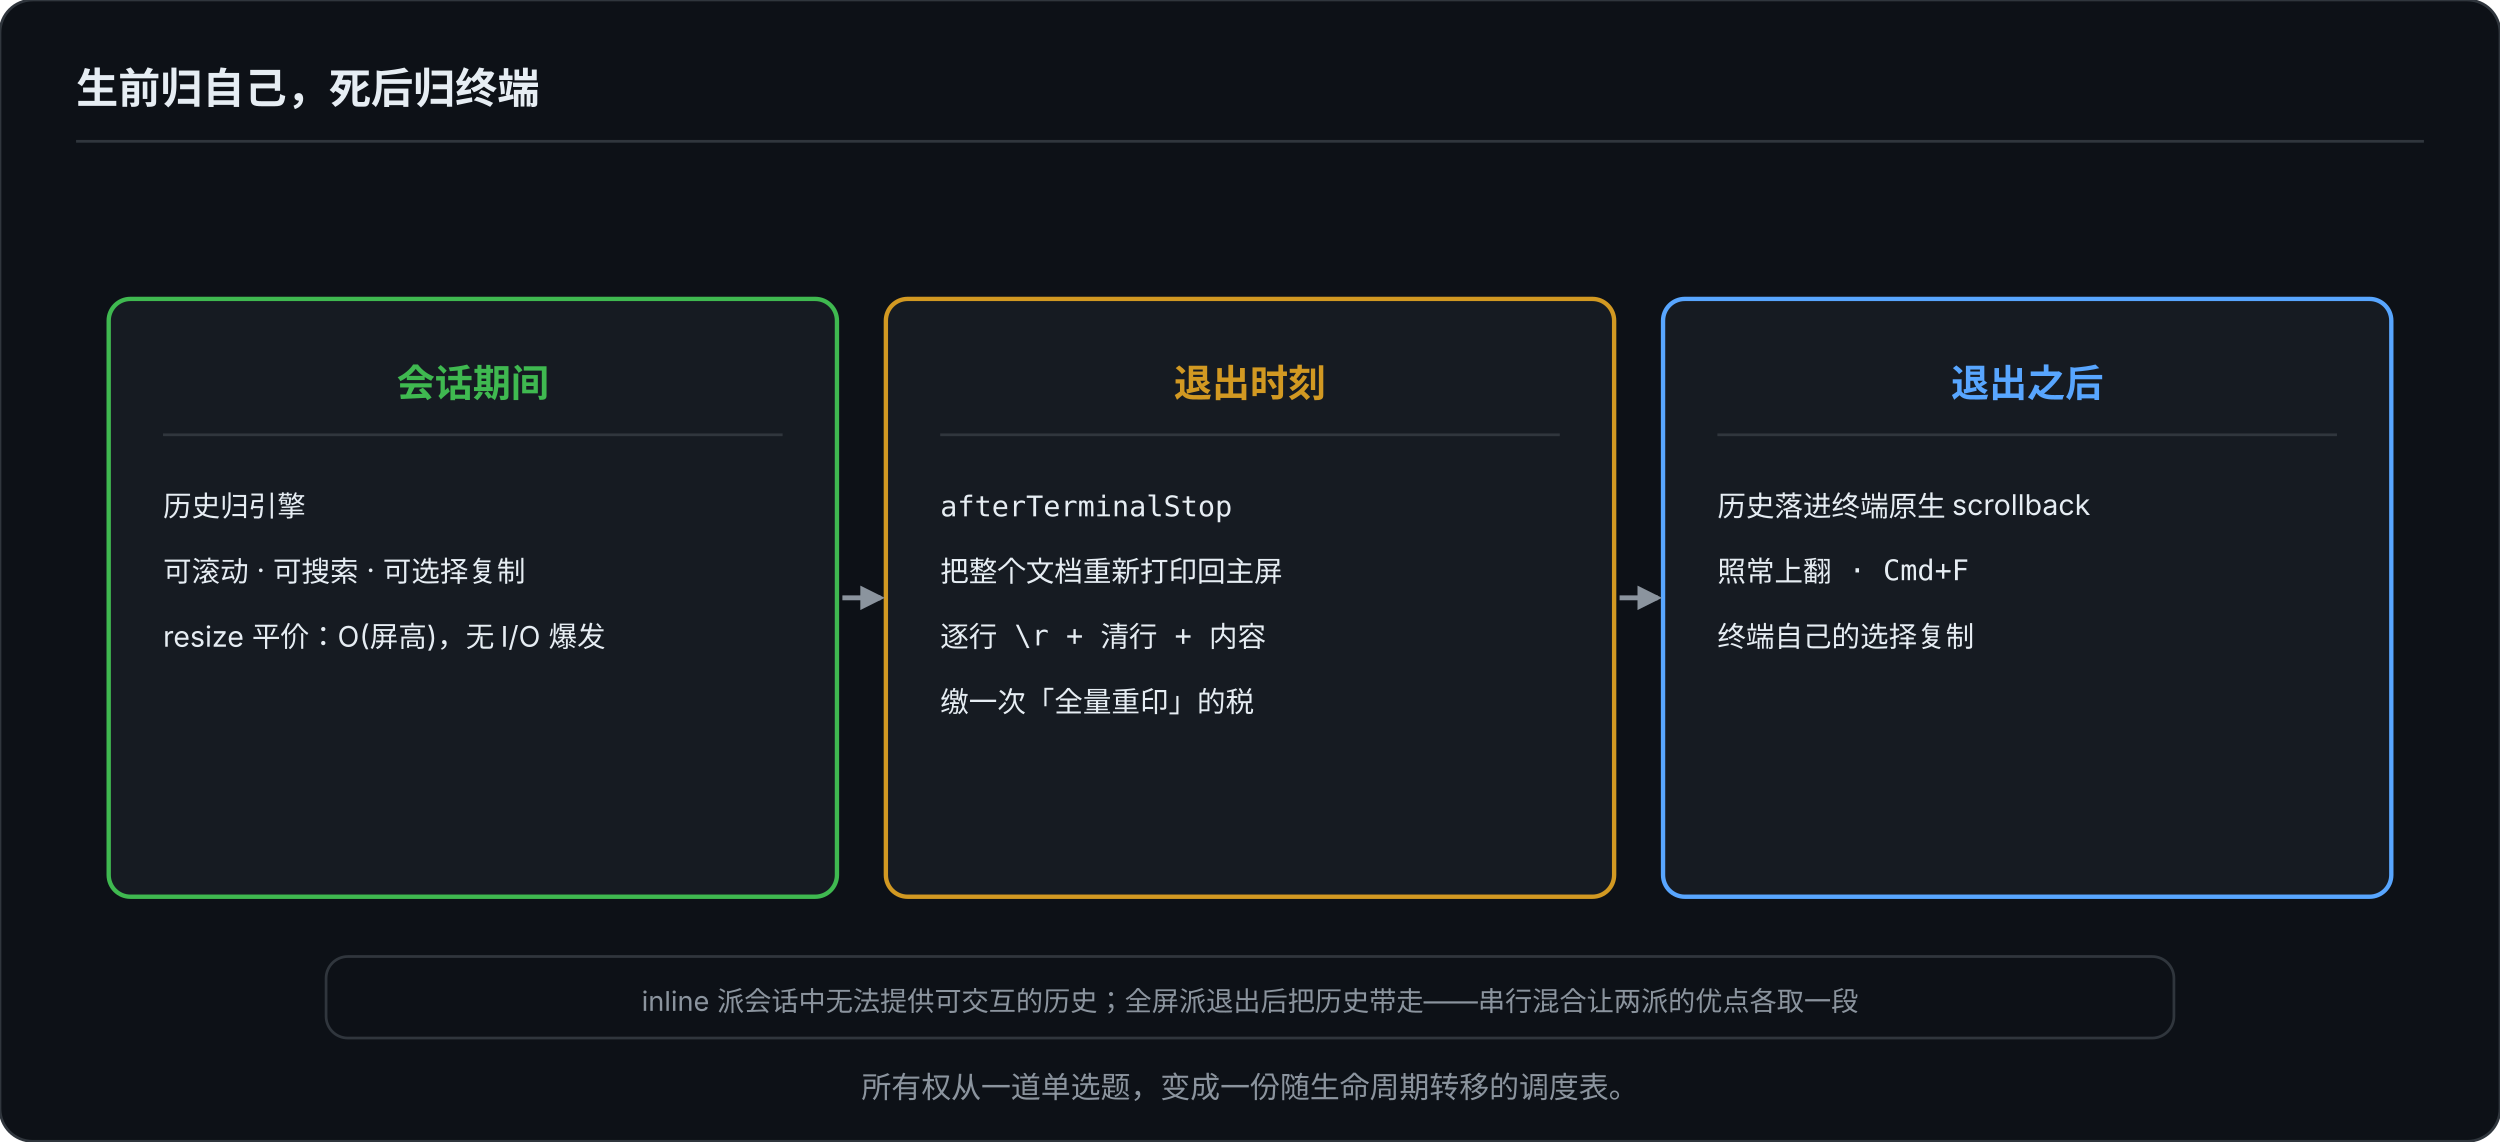
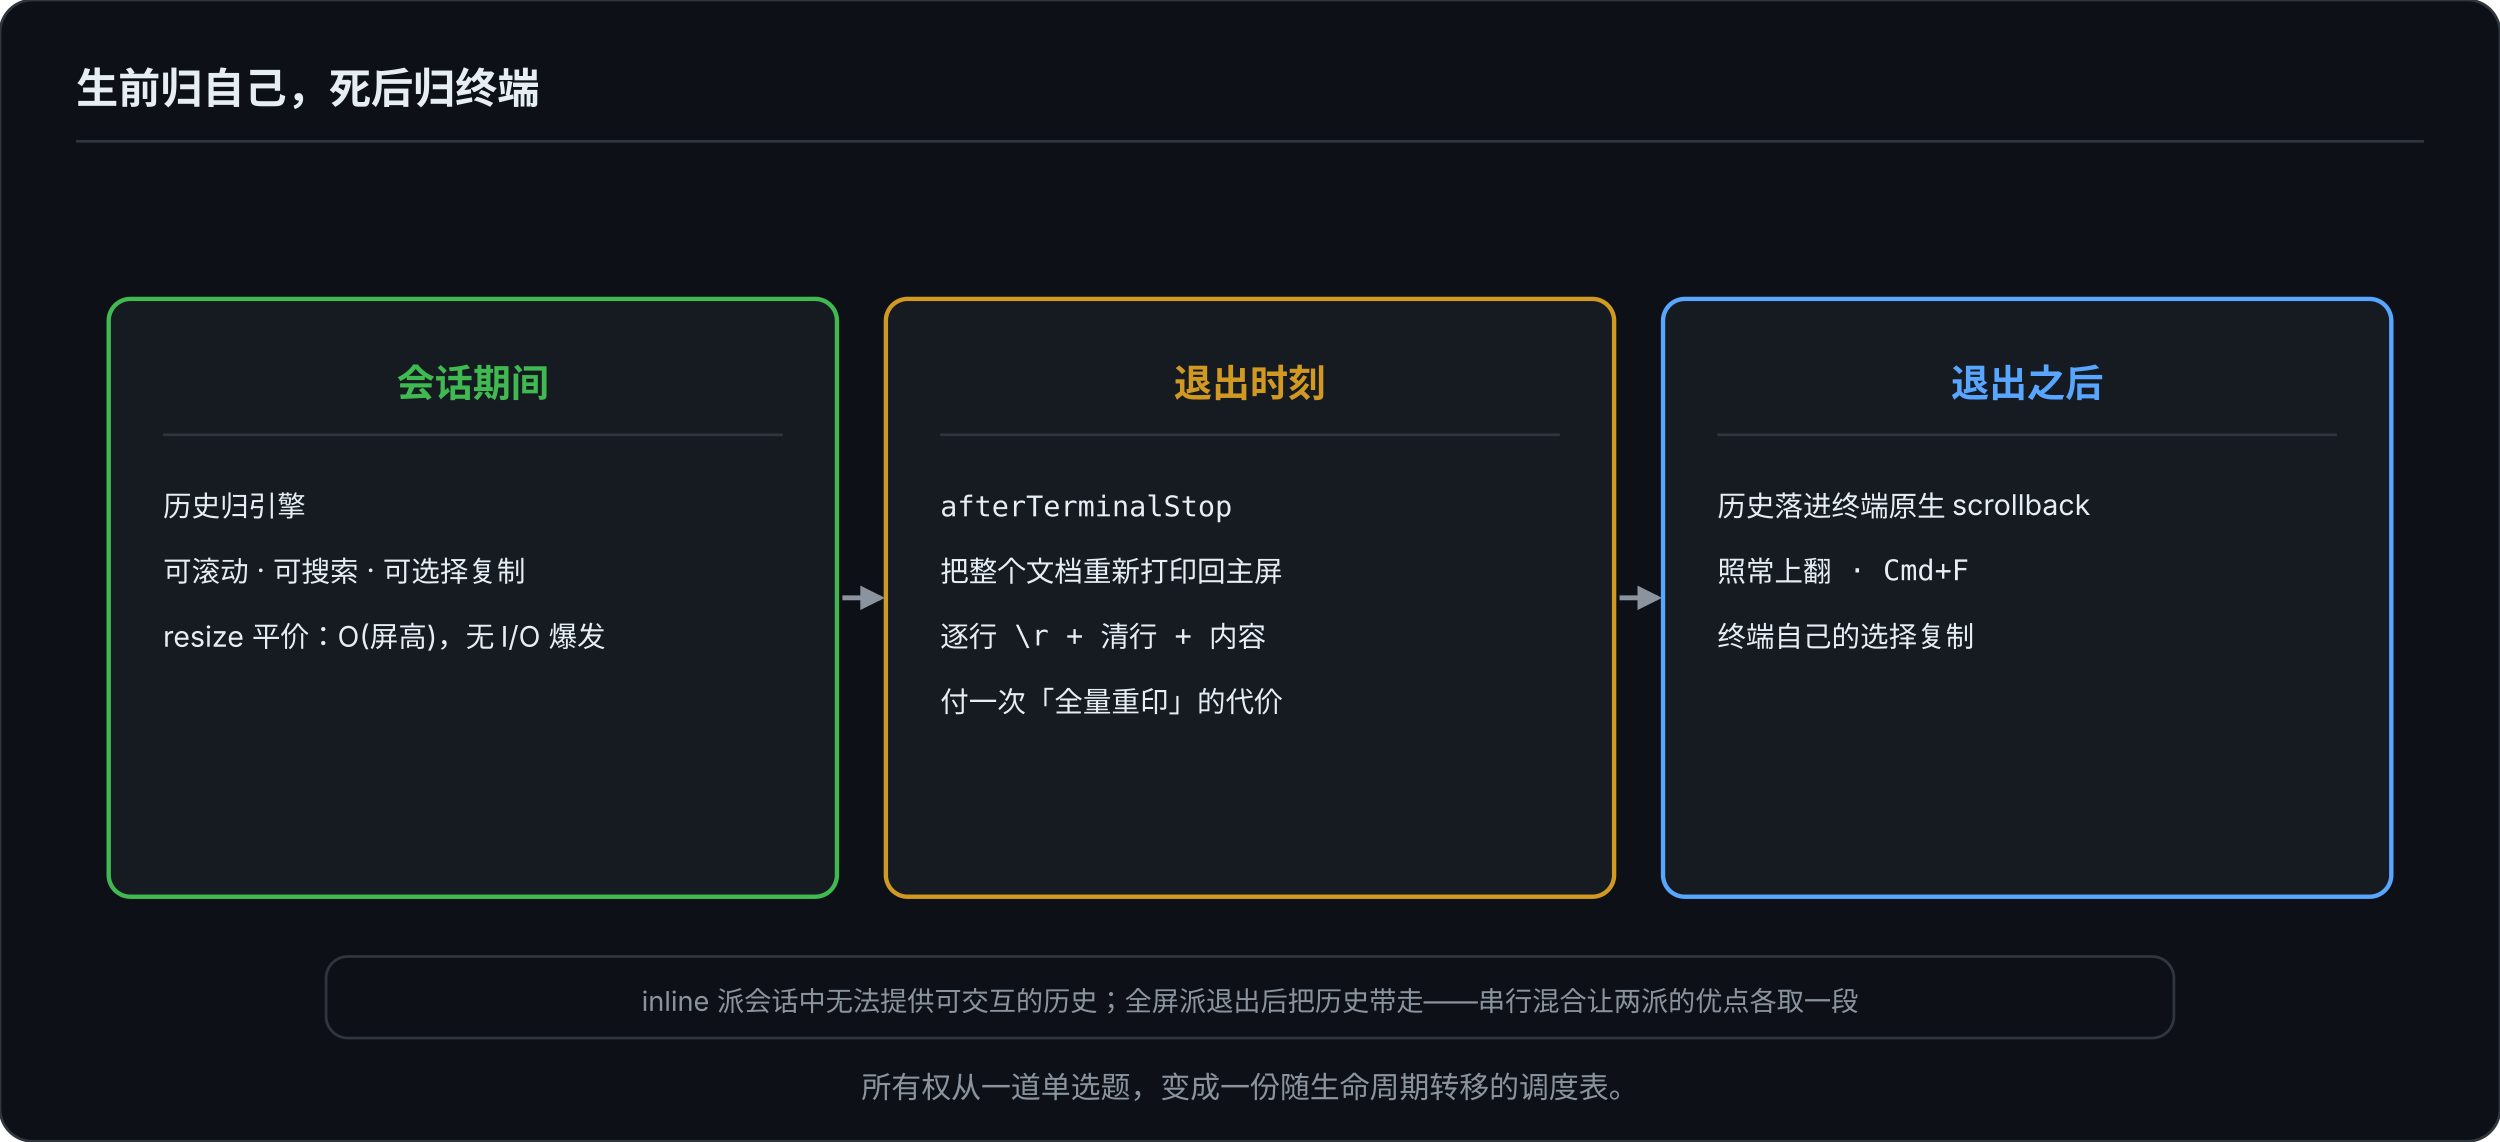
<svg xmlns="http://www.w3.org/2000/svg" width="920" height="420" viewBox="0 0 920 420">
  <defs>
    <marker id="mk1" markerWidth="9" markerHeight="9" refX="7.4" refY="4.5" orient="auto" markerUnits="userSpaceOnUse">
      <path d="M0,0 L9,4.5 L0,9 z" fill="#8b949e" />
    </marker>
  </defs>
  <rect x="0.0" y="0.0" width="920.0" height="420.0" rx="12" fill="#0d1117" stroke="#30363d" stroke-width="1" />
  <text x="28.0" y="38.0" font-size="15.5" fill="#e6edf3" font-family="-apple-system,'PingFang SC','Hiragino Sans GB','Microsoft YaHei',sans-serif" text-anchor="start" font-weight="700">生前归自己，死后归终端</text>
  <line x1="28" y1="52" x2="892" y2="52" stroke="#30363d" stroke-width="1" />
  <rect x="40.0" y="110.0" width="268.0" height="220.0" rx="8" fill="#161b22" stroke="#3fb950" stroke-width="1.6" />
  <text x="174.0" y="146.0" font-size="14" fill="#3fb950" font-family="-apple-system,'PingFang SC','Hiragino Sans GB','Microsoft YaHei',sans-serif" text-anchor="middle" font-weight="700">会话期间</text>
  <line x1="60.0" y1="160.0" x2="288.0" y2="160.0" stroke="#30363d" stroke-width="1" />
  <text x="60.0" y="190.0" font-size="10.5" fill="#e6edf3" font-family="-apple-system,'PingFang SC','Hiragino Sans GB','Microsoft YaHei',sans-serif" text-anchor="start" font-weight="400">历史归引擎</text>
  <text x="60.0" y="214.0" font-size="10.5" fill="#e6edf3" font-family="-apple-system,'PingFang SC','Hiragino Sans GB','Microsoft YaHei',sans-serif" text-anchor="start" font-weight="400">可滚动 · 可搜索 · 可选择复制</text>
  <text x="60.0" y="238.0" font-size="10.5" fill="#e6edf3" font-family="-apple-system,'PingFang SC','Hiragino Sans GB','Microsoft YaHei',sans-serif" text-anchor="start" font-weight="400">resize 平价：O(屏高)，无 I/O 爆发</text>
  <rect x="326.0" y="110.0" width="268.0" height="220.0" rx="8" fill="#161b22" stroke="#d29922" stroke-width="1.6" />
  <text x="460.0" y="146.0" font-size="14" fill="#d29922" font-family="-apple-system,'PingFang SC','Hiragino Sans GB','Microsoft YaHei',sans-serif" text-anchor="middle" font-weight="700">退出时刻</text>
  <line x1="346.0" y1="160.0" x2="574.0" y2="160.0" stroke="#30363d" stroke-width="1" />
  <text x="346.0" y="190.0" font-size="10.5" fill="#e6edf3" font-family="ui-monospace,'SF Mono',Menlo,Consolas,monospace" text-anchor="start" font-weight="400">afterTerminalStop</text>
  <text x="346.0" y="214.0" font-size="10.5" fill="#e6edf3" font-family="-apple-system,'PingFang SC','Hiragino Sans GB','Microsoft YaHei',sans-serif" text-anchor="start" font-weight="400">把整个文档重新打印回主屏</text>
  <text x="346.0" y="238.0" font-size="10.5" fill="#e6edf3" font-family="ui-monospace,'SF Mono',Menlo,Consolas,monospace" text-anchor="start" font-weight="400">逐行 \r + 清行 + 内容</text>
-   <text x="346.0" y="262.0" font-size="10.5" fill="#e6edf3" font-family="-apple-system,'PingFang SC','Hiragino Sans GB','Microsoft YaHei',sans-serif" text-anchor="start" font-weight="400">缴一次「全量重印」的税</text>
+   <text x="346.0" y="262.0" font-size="10.5" fill="#e6edf3" font-family="-apple-system,'PingFang SC','Hiragino Sans GB','Microsoft YaHei',sans-serif" text-anchor="start" font-weight="400">付一次「全量重印」的代价</text>
  <rect x="612.0" y="110.0" width="268.0" height="220.0" rx="8" fill="#161b22" stroke="#58a6ff" stroke-width="1.6" />
  <text x="746.0" y="146.0" font-size="14" fill="#58a6ff" font-family="-apple-system,'PingFang SC','Hiragino Sans GB','Microsoft YaHei',sans-serif" text-anchor="middle" font-weight="700">退出之后</text>
  <line x1="632.0" y1="160.0" x2="860.0" y2="160.0" stroke="#30363d" stroke-width="1" />
  <text x="632.0" y="190.0" font-size="10.5" fill="#e6edf3" font-family="-apple-system,'PingFang SC','Hiragino Sans GB','Microsoft YaHei',sans-serif" text-anchor="start" font-weight="400">历史落进终端原生 scrollback</text>
  <text x="632.0" y="214.0" font-size="10.5" fill="#e6edf3" font-family="ui-monospace,'SF Mono',Menlo,Consolas,monospace" text-anchor="start" font-weight="400">照常上翻 · Cmd+F</text>
  <text x="632.0" y="238.0" font-size="10.5" fill="#e6edf3" font-family="-apple-system,'PingFang SC','Hiragino Sans GB','Microsoft YaHei',sans-serif" text-anchor="start" font-weight="400">终端自己的选择复制</text>
  <line x1="310.0" y1="220.0" x2="324.0" y2="220.0" stroke="#8b949e" stroke-width="1.8" marker-end="url(#mk1)" />
  <line x1="596.0" y1="220.0" x2="610.0" y2="220.0" stroke="#8b949e" stroke-width="1.8" marker-end="url(#mk1)" />
  <rect x="120.0" y="352.0" width="680.0" height="30.0" rx="8" fill="#0d1117" stroke="#30363d" stroke-width="1" />
  <text x="460.0" y="372.0" font-size="10" fill="#8b949e" font-family="-apple-system,'PingFang SC','Hiragino Sans GB','Microsoft YaHei',sans-serif" text-anchor="middle" font-weight="400">inline 派会话中无法提供可交互的历史；全屏派退出后把历史带走——串行混合让两派的优点各取一段</text>
  <text x="460.0" y="404.0" font-size="11" fill="#8b949e" font-family="-apple-system,'PingFang SC','Hiragino Sans GB','Microsoft YaHei',sans-serif" text-anchor="middle" font-weight="400">所有权从一道单选题，变成一份随生命周期转移的调度表。</text>
</svg>
